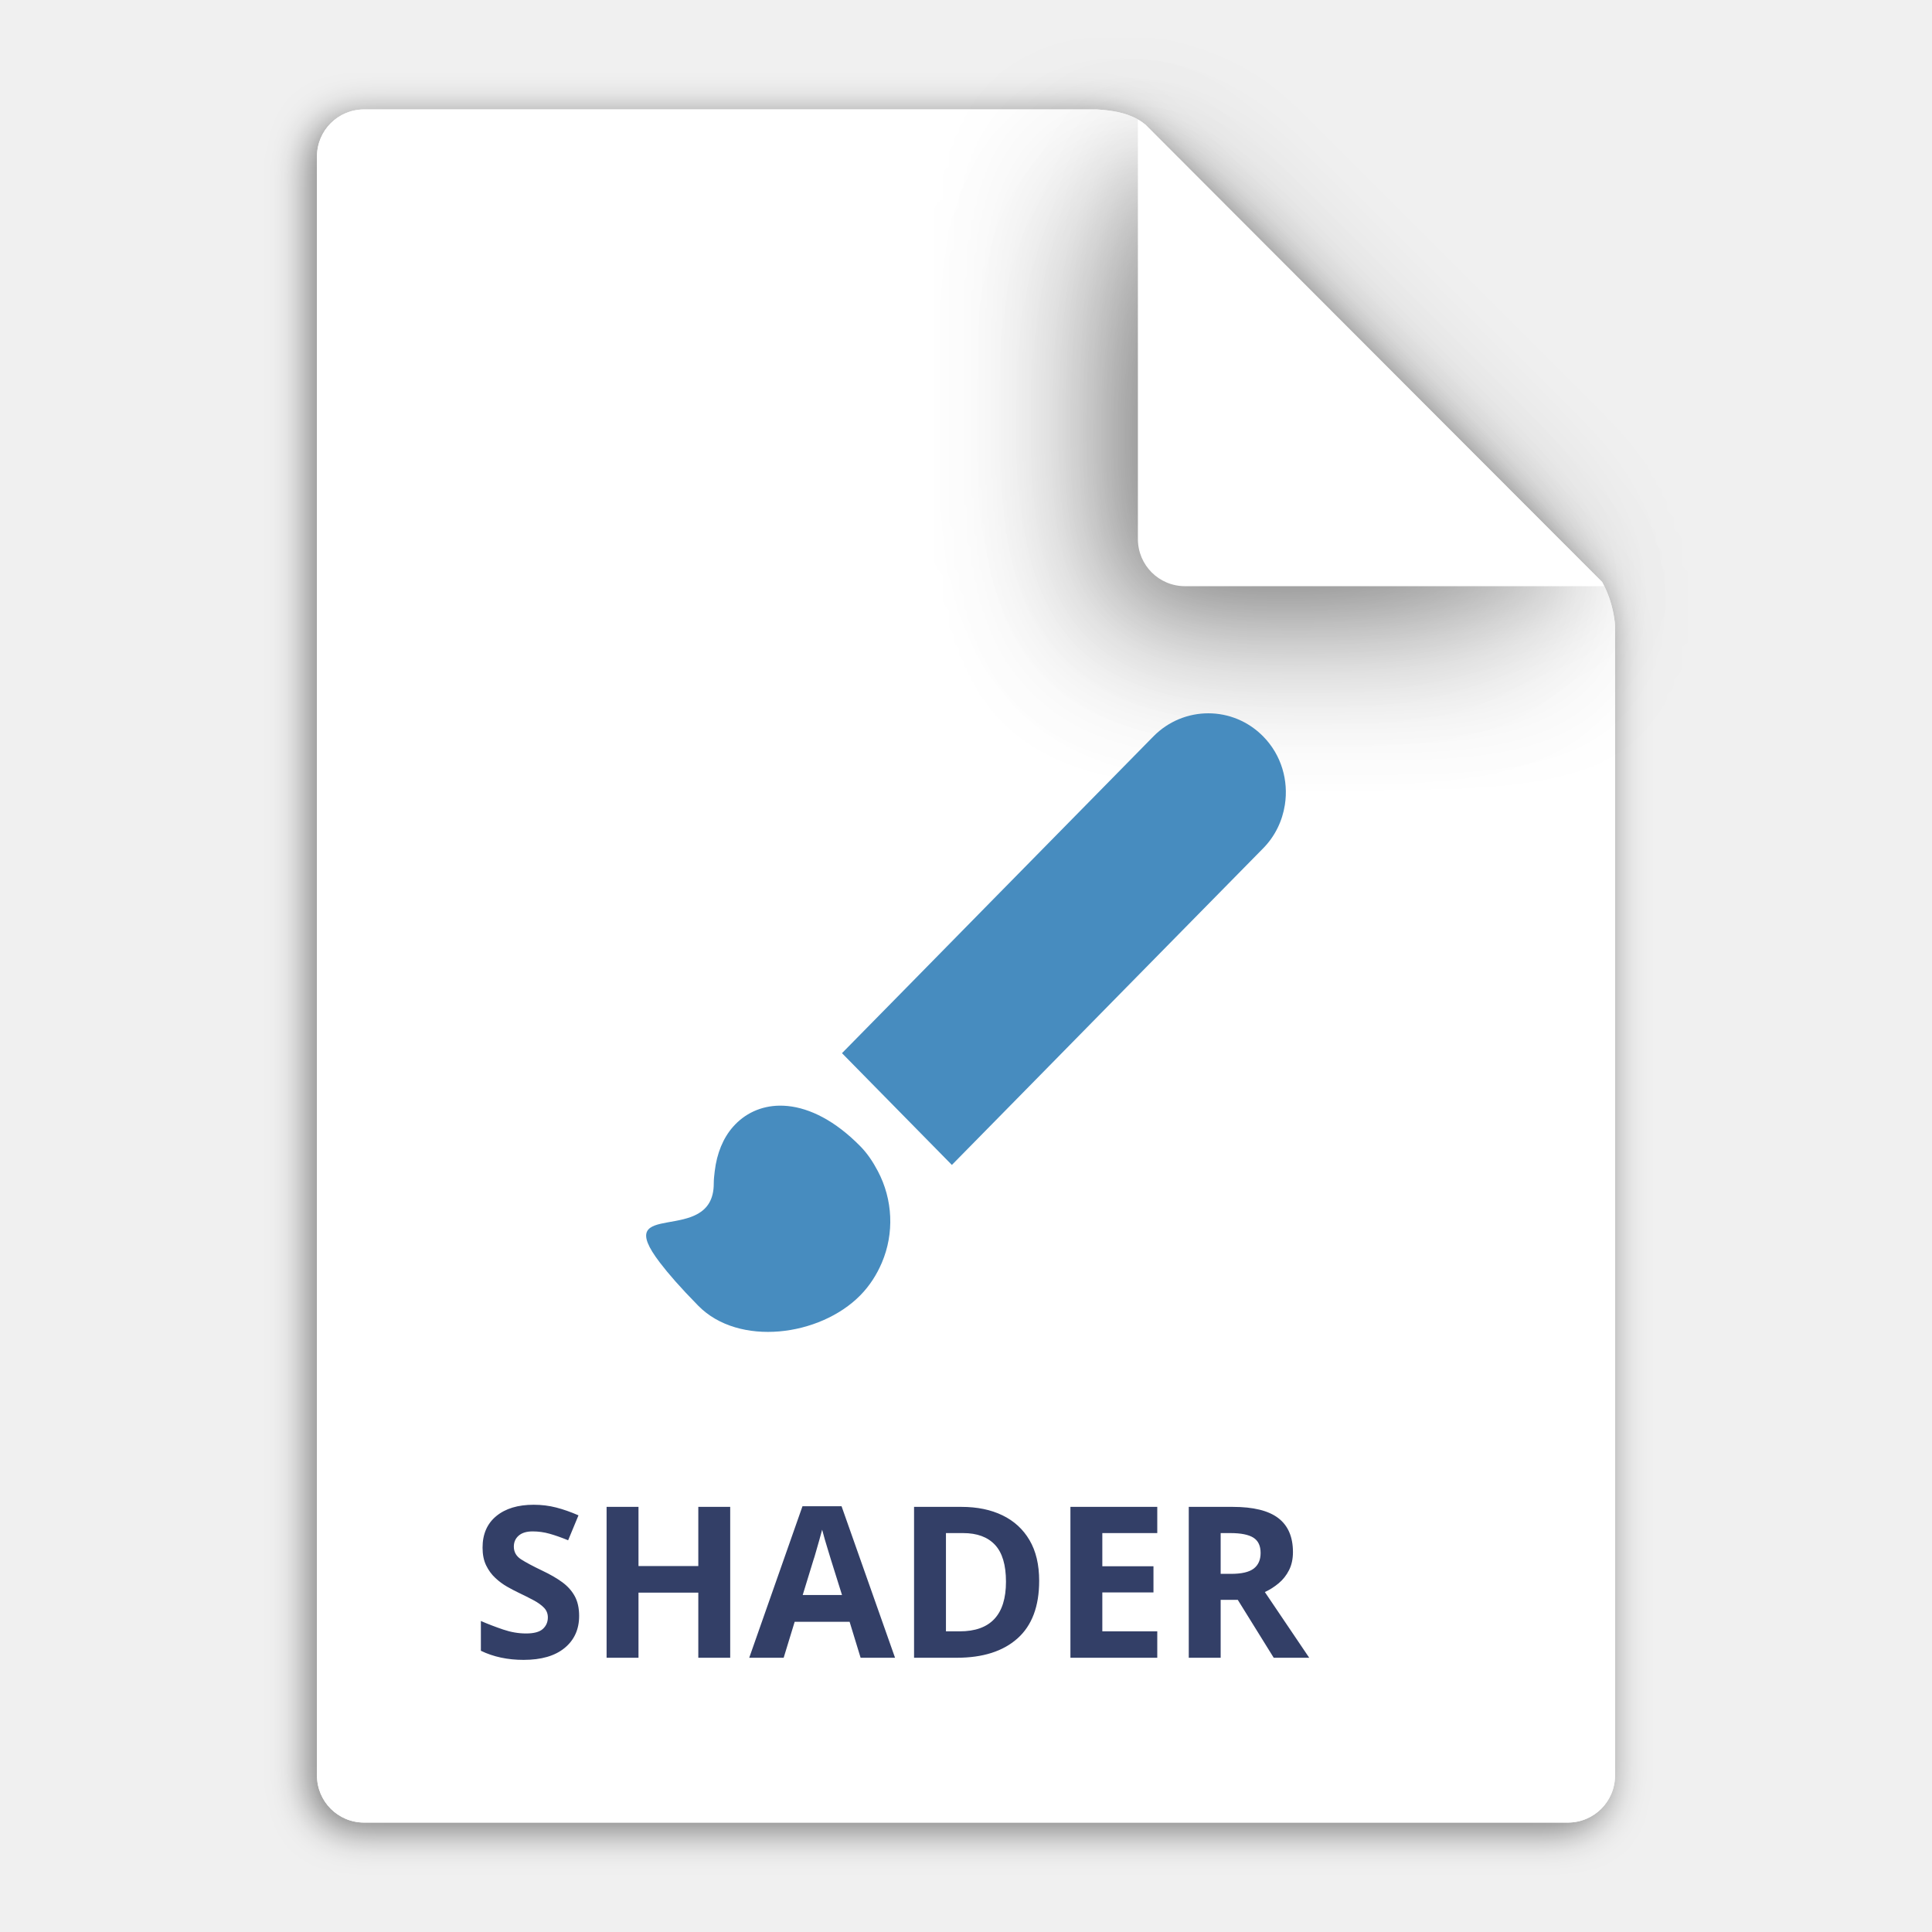
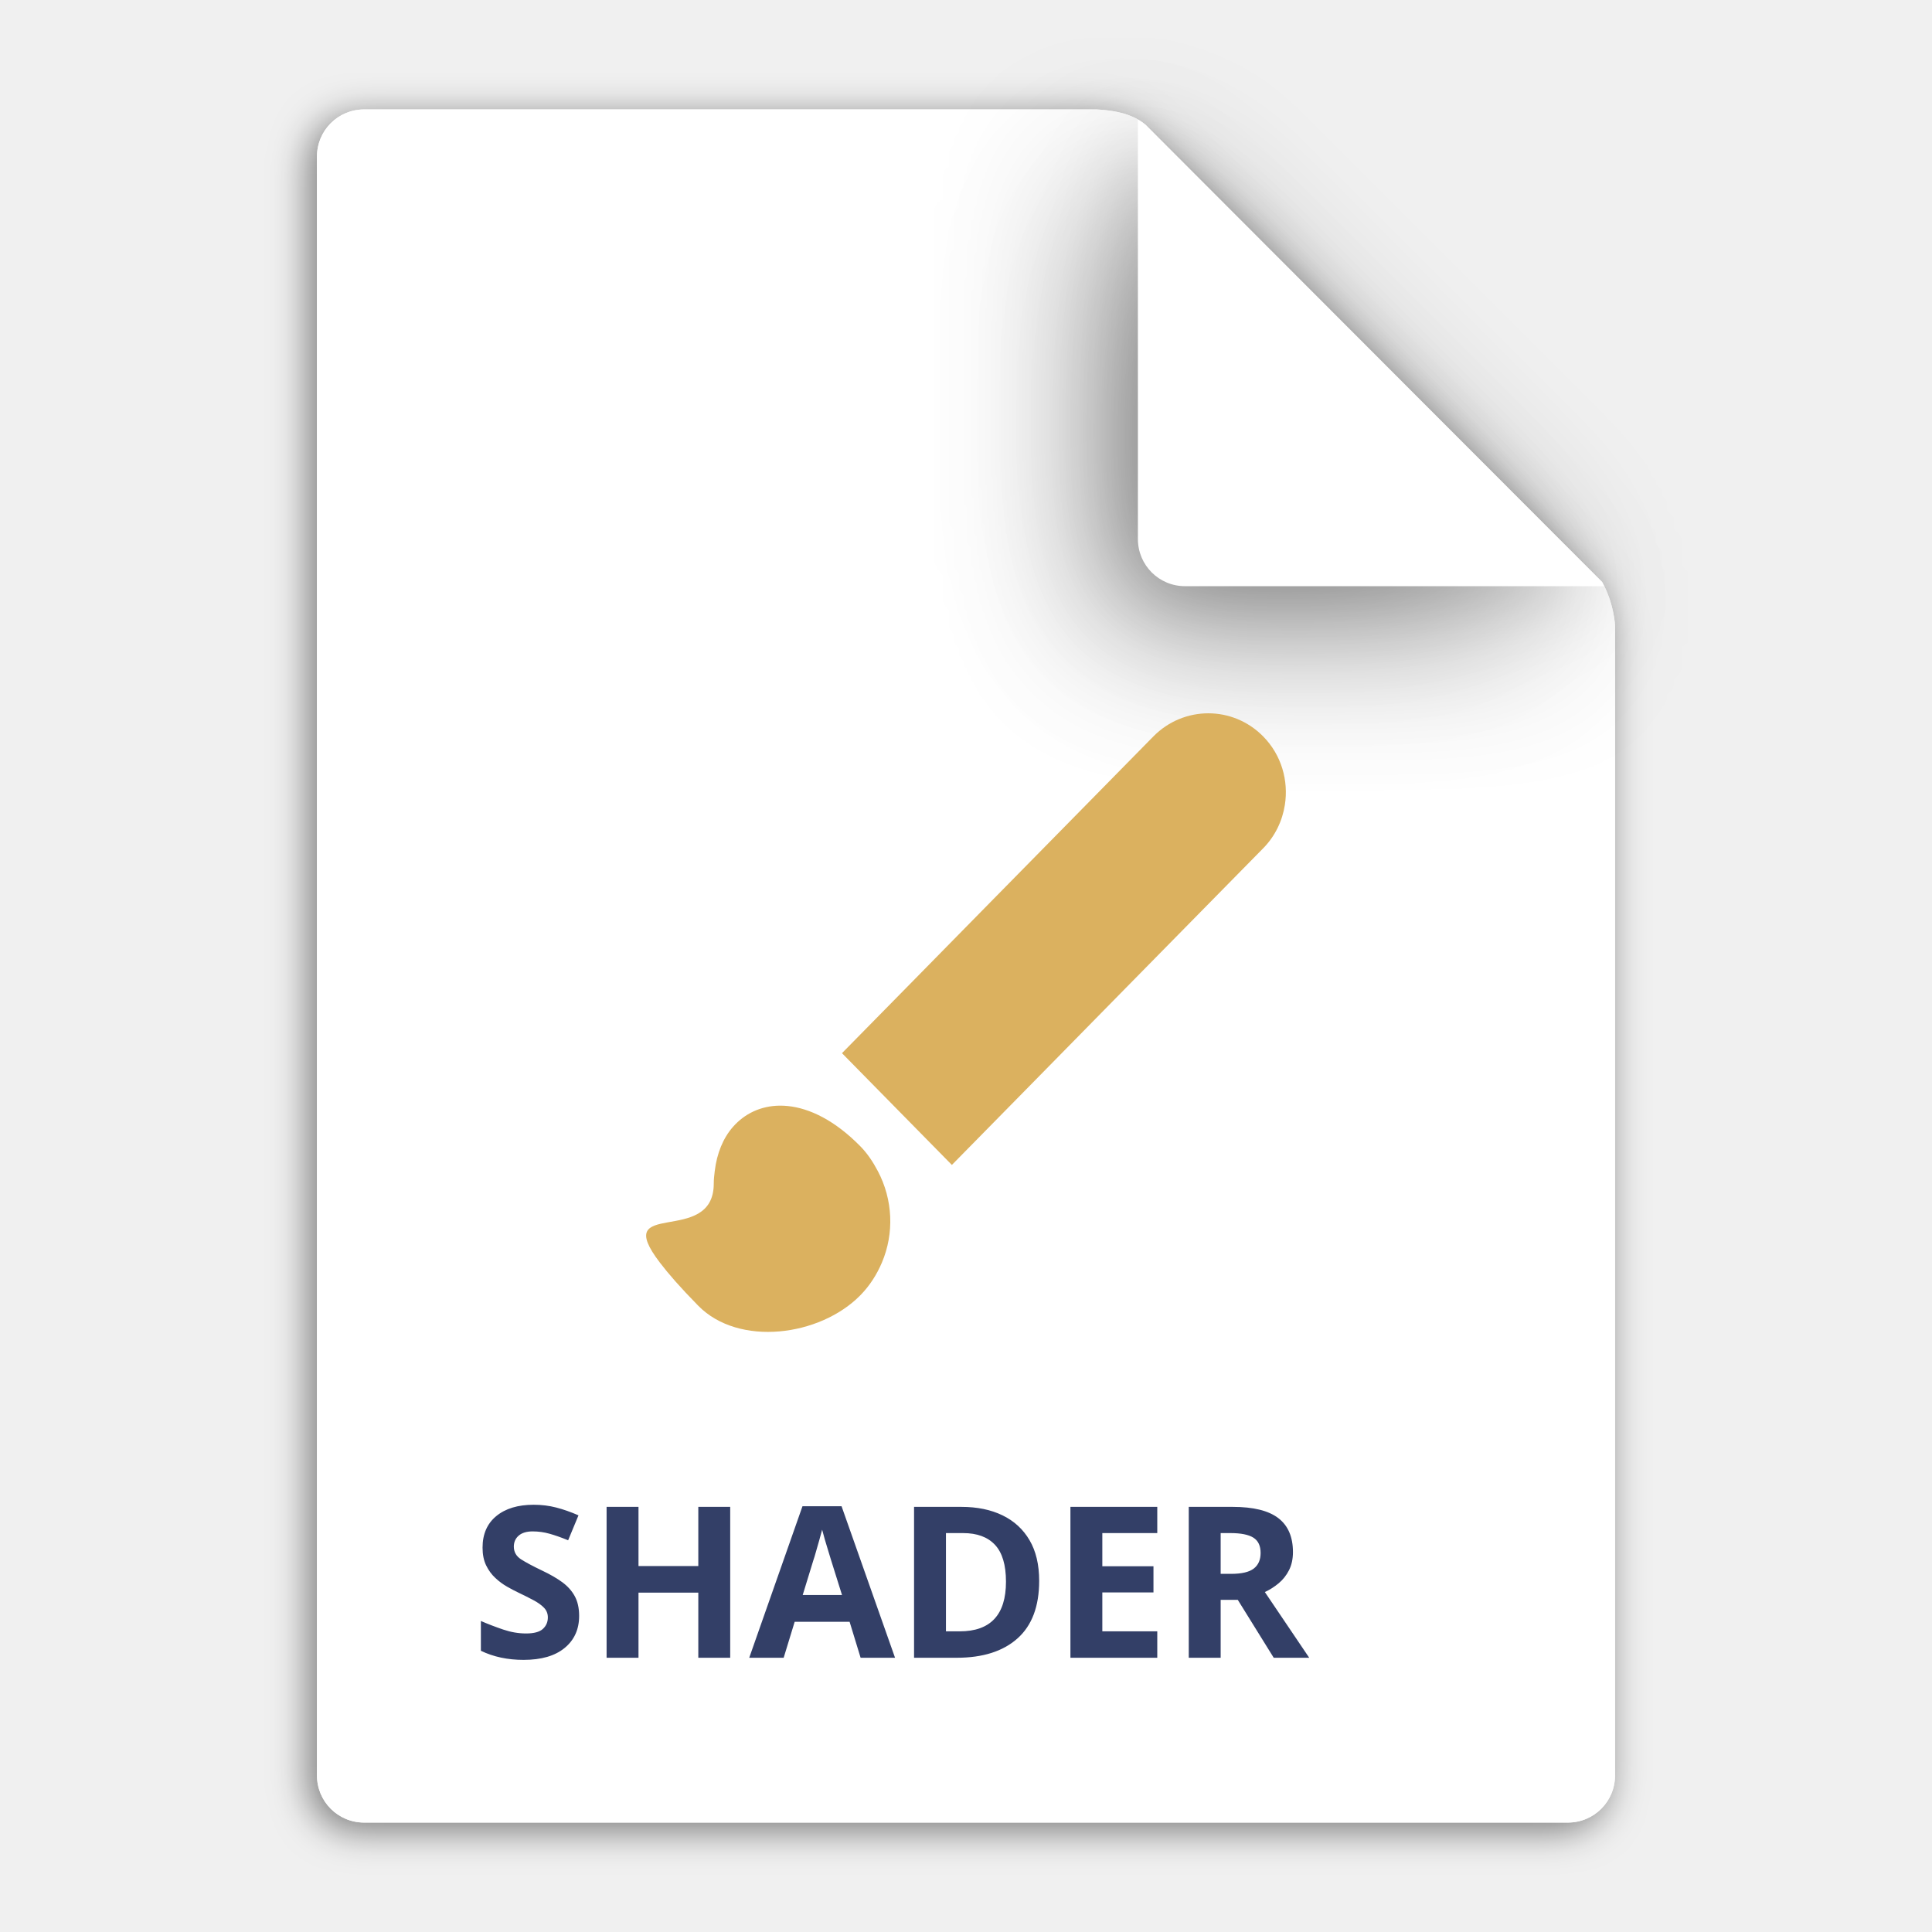
<svg xmlns="http://www.w3.org/2000/svg" width="1024" height="1024">
  <defs>
    <filter id="a" width="1.076" height="1.057" x="-.041" y="-.026" color-interpolation-filters="sRGB">
      <feFlood flood-color="#000" flood-opacity=".502" result="flood" />
      <feGaussianBlur in="SourceGraphic" result="blur" stdDeviation="10" />
      <feOffset dx="-4" dy="4" in="blur" result="offset" />
      <feComposite in="flood" in2="offset" operator="in" result="comp1" />
      <feComposite in="SourceGraphic" in2="comp1" result="comp2" />
    </filter>
    <filter id="b" width="2.262" height="2.261" x="-.68" y="-.582" color-interpolation-filters="sRGB">
      <feFlood flood-color="#000" flood-opacity=".4" result="flood" />
      <feGaussianBlur in="SourceGraphic" result="blur" stdDeviation="40" />
      <feOffset dx="-20" dy="20" in="blur" result="offset" />
      <feComposite in="flood" in2="offset" operator="in" result="comp1" />
      <feComposite in="SourceGraphic" in2="comp1" result="fbSourceGraphic" />
      <feColorMatrix in="fbSourceGraphic" result="fbSourceGraphicAlpha" values="0 0 0 -1 0 0 0 0 -1 0 0 0 0 -1 0 0 0 0 1 0" />
      <feFlood flood-color="#000" flood-opacity=".2" result="flood" />
      <feGaussianBlur in="fbSourceGraphic" result="blur" stdDeviation="20" />
      <feOffset dx="-4" dy="4" in="blur" result="offset" />
      <feComposite in="flood" in2="offset" operator="in" result="comp1" />
      <feComposite in="fbSourceGraphic" in2="comp1" result="comp2" />
    </filter>
  </defs>
  <path fill="#fff" d="m 193,58 c -13.85,-6.8e-5 -25,11.15 -25,25 v 858 c 0,13.85 11.15,25 25,25 h 638 c 13.85,0 25,-11.15 25,-25 0,0 -0.004,-609.403 -0.006,-609.404 -0.011,-0.54 -0.49,-11.635 -6.799,-23.109 L 727.166,186.282 607.137,66.078 C 600.033,60.162 590.478,58.524 581.41,58.002 Z" filter="url(#a)" />
  <path fill="#fff" d="m 603.107,63.297 c -6.476,-3.684 -14.251,-4.866 -21.697,-5.295 L 193,58 c -13.85,-6.8e-5 -25,11.15 -25,25 v 858 c 0,13.85 11.15,25 25,25 h 638 c 13.85,0 25,-11.15 25,-25 0,0 -0.004,-609.403 -0.006,-609.404 -0.011,-0.505 -0.431,-10.253 -5.654,-20.904 H 628.107 c -13.85,0 -25,-11.15 -25,-25 z" />
  <path fill="#fff" d="M 603.107,63.297 V 285.691 c 0,13.85 11.15,25 25,25 h 222.232 c -0.359,-0.732 -0.739,-1.468 -1.145,-2.205 L 727.166,186.281 607.137,66.078 c -1.27,-1.058 -2.619,-1.979 -4.029,-2.781 z" filter="url(#b)" />
  <path fill="none" d="M0 0H1024V1024H0z" />
  <text x="249.719" y="878.644" fill="#333f67" font-family="Montserrat" font-size="16" font-weight="800" letter-spacing="0" word-spacing="0">
    <tspan x="249.719" y="878.644" font-size="112">SHADER</tspan>
  </text>
-   <path fill="#478cbf" d="m 640.44,378.066 c -10.54,0 -21.102,4.097 -29.145,12.276 l -35.64,36.254 -47.725,48.529 h -0.004 l -47.676,48.53 -33.98,34.546 13.744,13.98 h 89.002 l 47.675,-48.529 47.723,-48.527 h 0.006 l 25.12,-25.543 c 6.375,-6.486 10.147,-14.571 11.468,-22.986 h -0.002 c 2.01,-12.81 -1.762,-26.38 -11.469,-36.254 -8.042,-8.18 -18.558,-12.276 -29.098,-12.276 z m -180.427,194.118 44.502,45.257 44.5,-45.257 z m -46.848,13.834 c -9.932,0.124 -18.509,4.228 -24.668,11.236 -5.21,5.927 -8.55,14.024 -9.668,23.459 -0.254,2.153 -0.52,4.295 -0.52,6.588 0,33.842 -55.28,6.971 -28.53,41.94 h 117.626 c 6.64,-15.57 5.836,-33.447 -2.13,-48.528 h -0.003 c -2.48,-4.695 -5.392,-9.213 -9.289,-13.176 -13.348,-13.578 -26.713,-20.143 -38.48,-21.326 h -0.002 a 38.536,38.536 0 0 0 -4.336,-0.193 z m -63.387,83.224 c 4.467,5.84 10.605,12.952 20.33,22.844 21.446,21.814 64.428,16.264 85.875,-5.547 5.035,-5.12 8.751,-11.034 11.422,-17.297 H 349.78 Z" />
+   <path fill="#dbb15f" d="m 640.44,378.066 c -10.54,0 -21.102,4.097 -29.145,12.276 l -35.64,36.254 -47.725,48.529 h -0.004 l -47.676,48.53 -33.98,34.546 13.744,13.98 h 89.002 l 47.675,-48.529 47.723,-48.527 h 0.006 l 25.12,-25.543 c 6.375,-6.486 10.147,-14.571 11.468,-22.986 h -0.002 c 2.01,-12.81 -1.762,-26.38 -11.469,-36.254 -8.042,-8.18 -18.558,-12.276 -29.098,-12.276 z m -180.427,194.118 44.502,45.257 44.5,-45.257 z m -46.848,13.834 c -9.932,0.124 -18.509,4.228 -24.668,11.236 -5.21,5.927 -8.55,14.024 -9.668,23.459 -0.254,2.153 -0.52,4.295 -0.52,6.588 0,33.842 -55.28,6.971 -28.53,41.94 h 117.626 c 6.64,-15.57 5.836,-33.447 -2.13,-48.528 h -0.003 c -2.48,-4.695 -5.392,-9.213 -9.289,-13.176 -13.348,-13.578 -26.713,-20.143 -38.48,-21.326 h -0.002 a 38.536,38.536 0 0 0 -4.336,-0.193 z m -63.387,83.224 c 4.467,5.84 10.605,12.952 20.33,22.844 21.446,21.814 64.428,16.264 85.875,-5.547 5.035,-5.12 8.751,-11.034 11.422,-17.297 H 349.78 Z" />
</svg>
